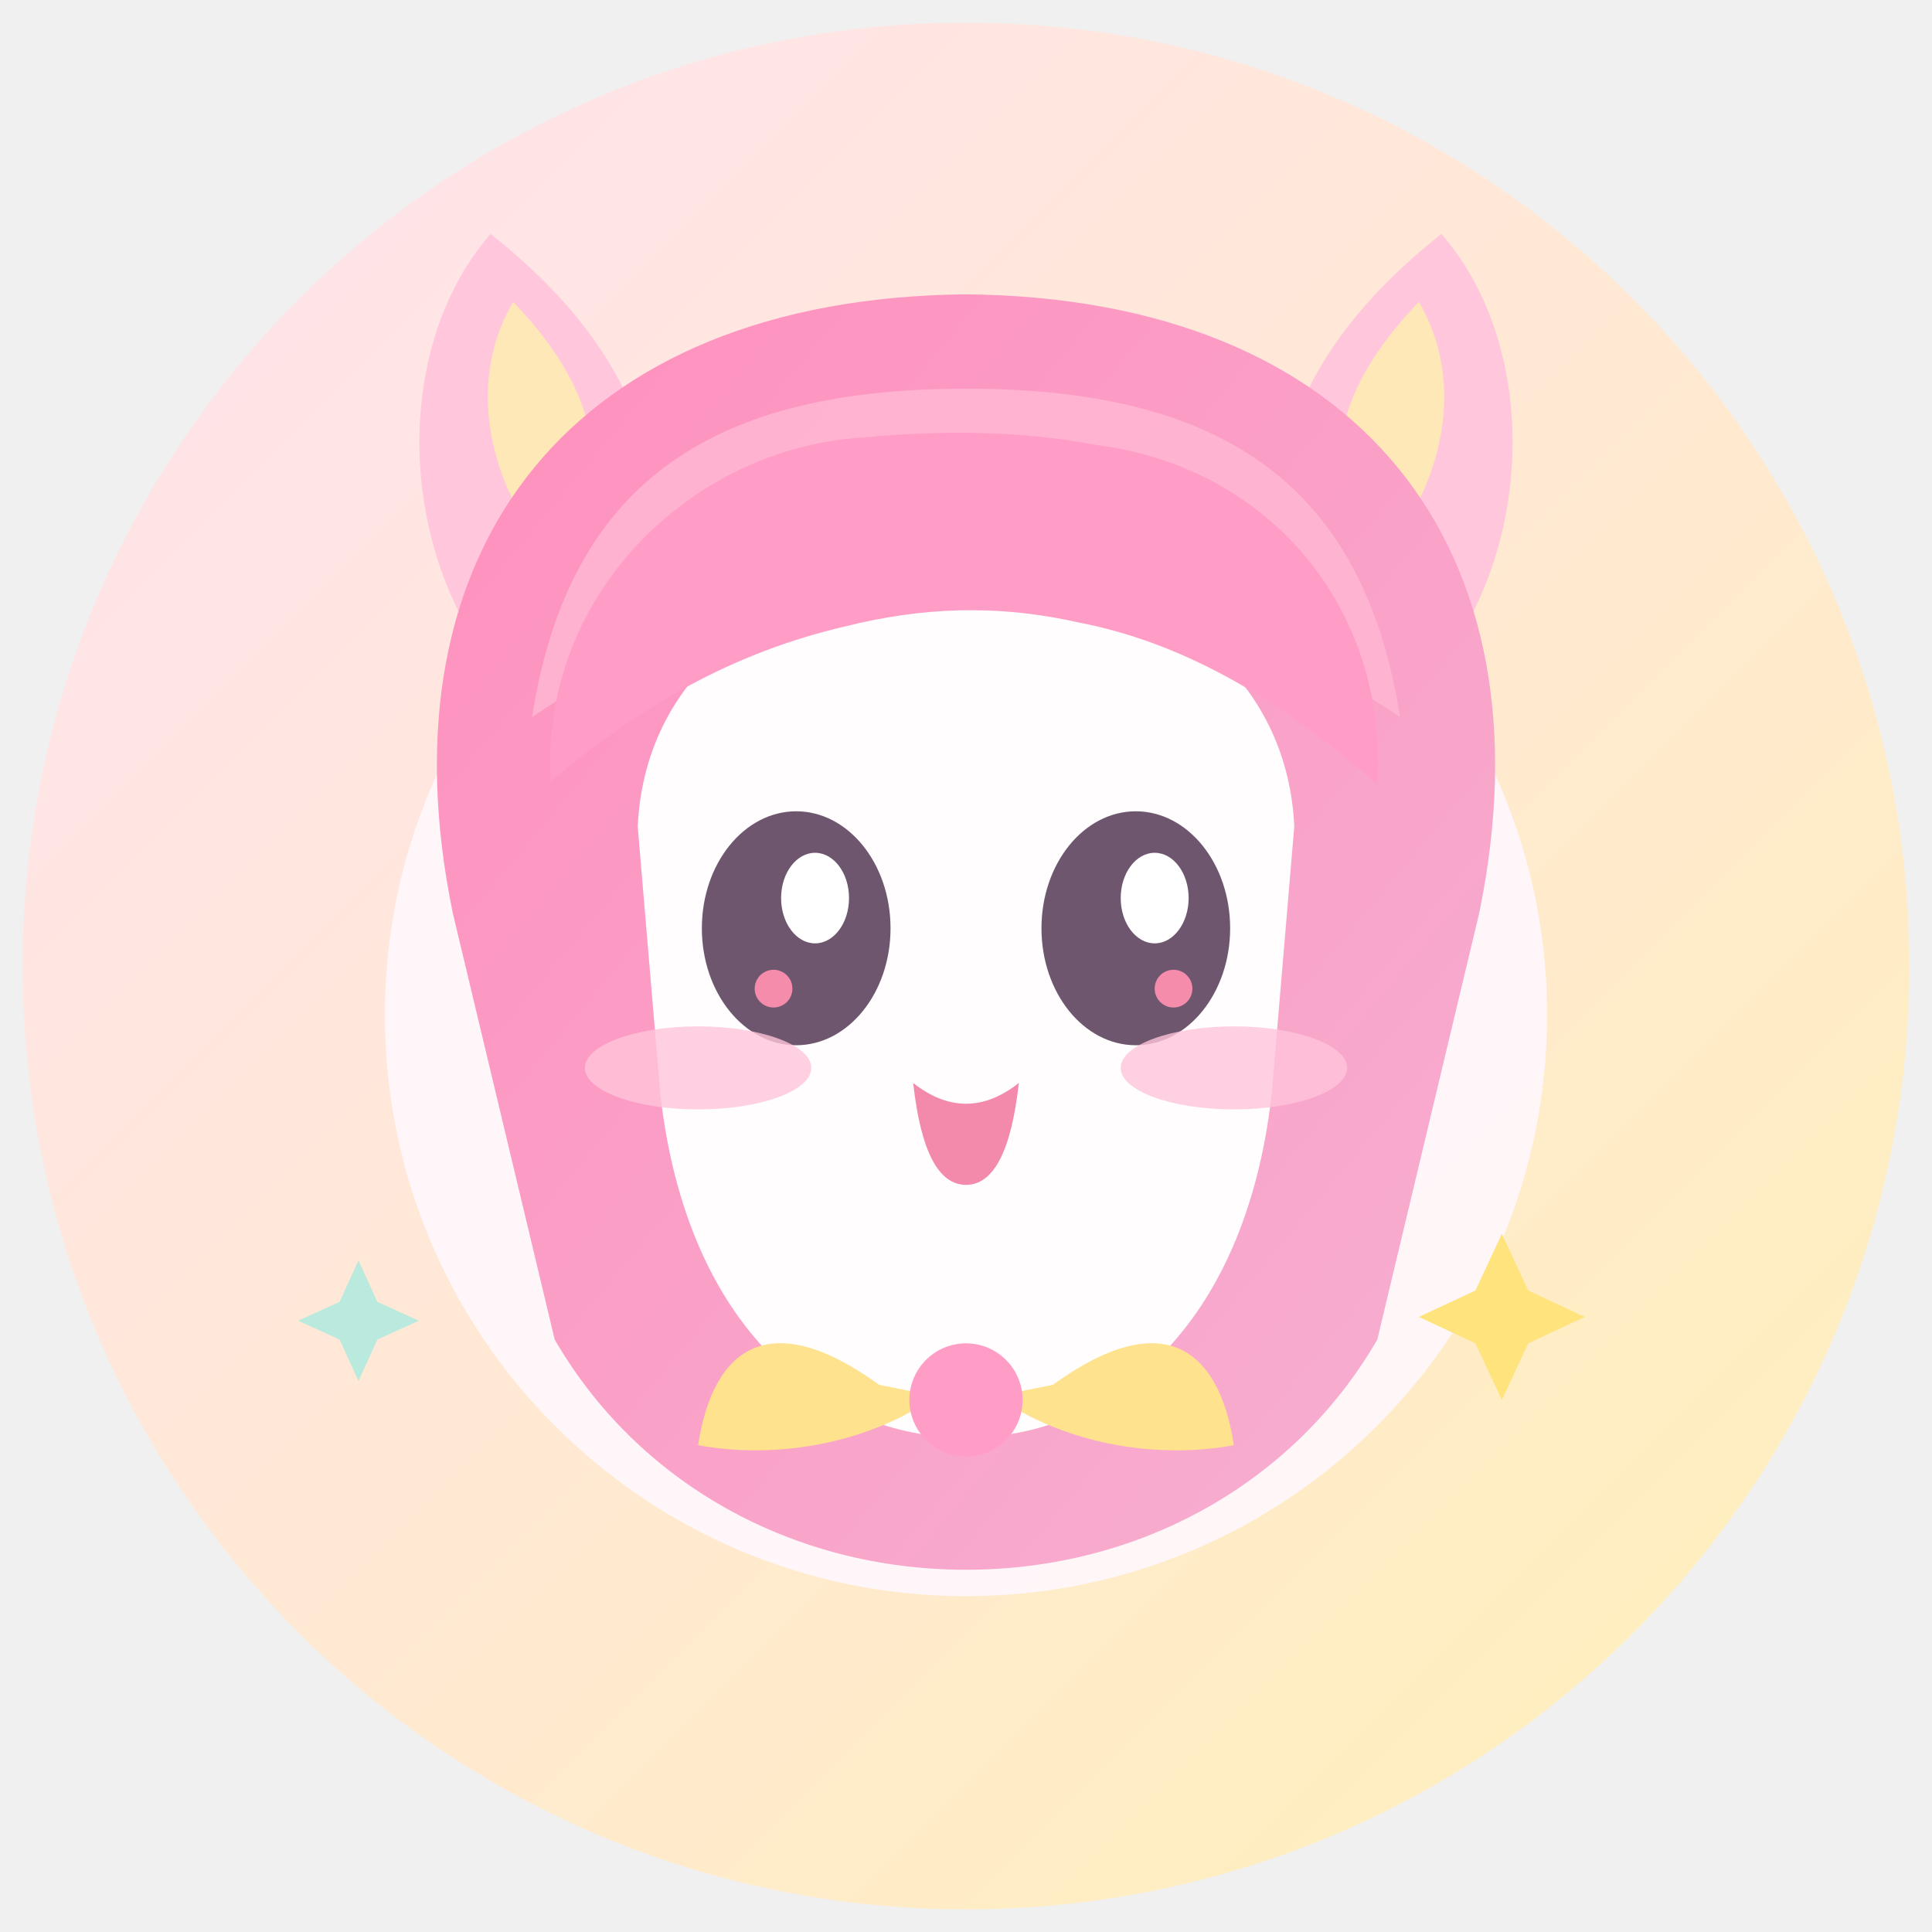
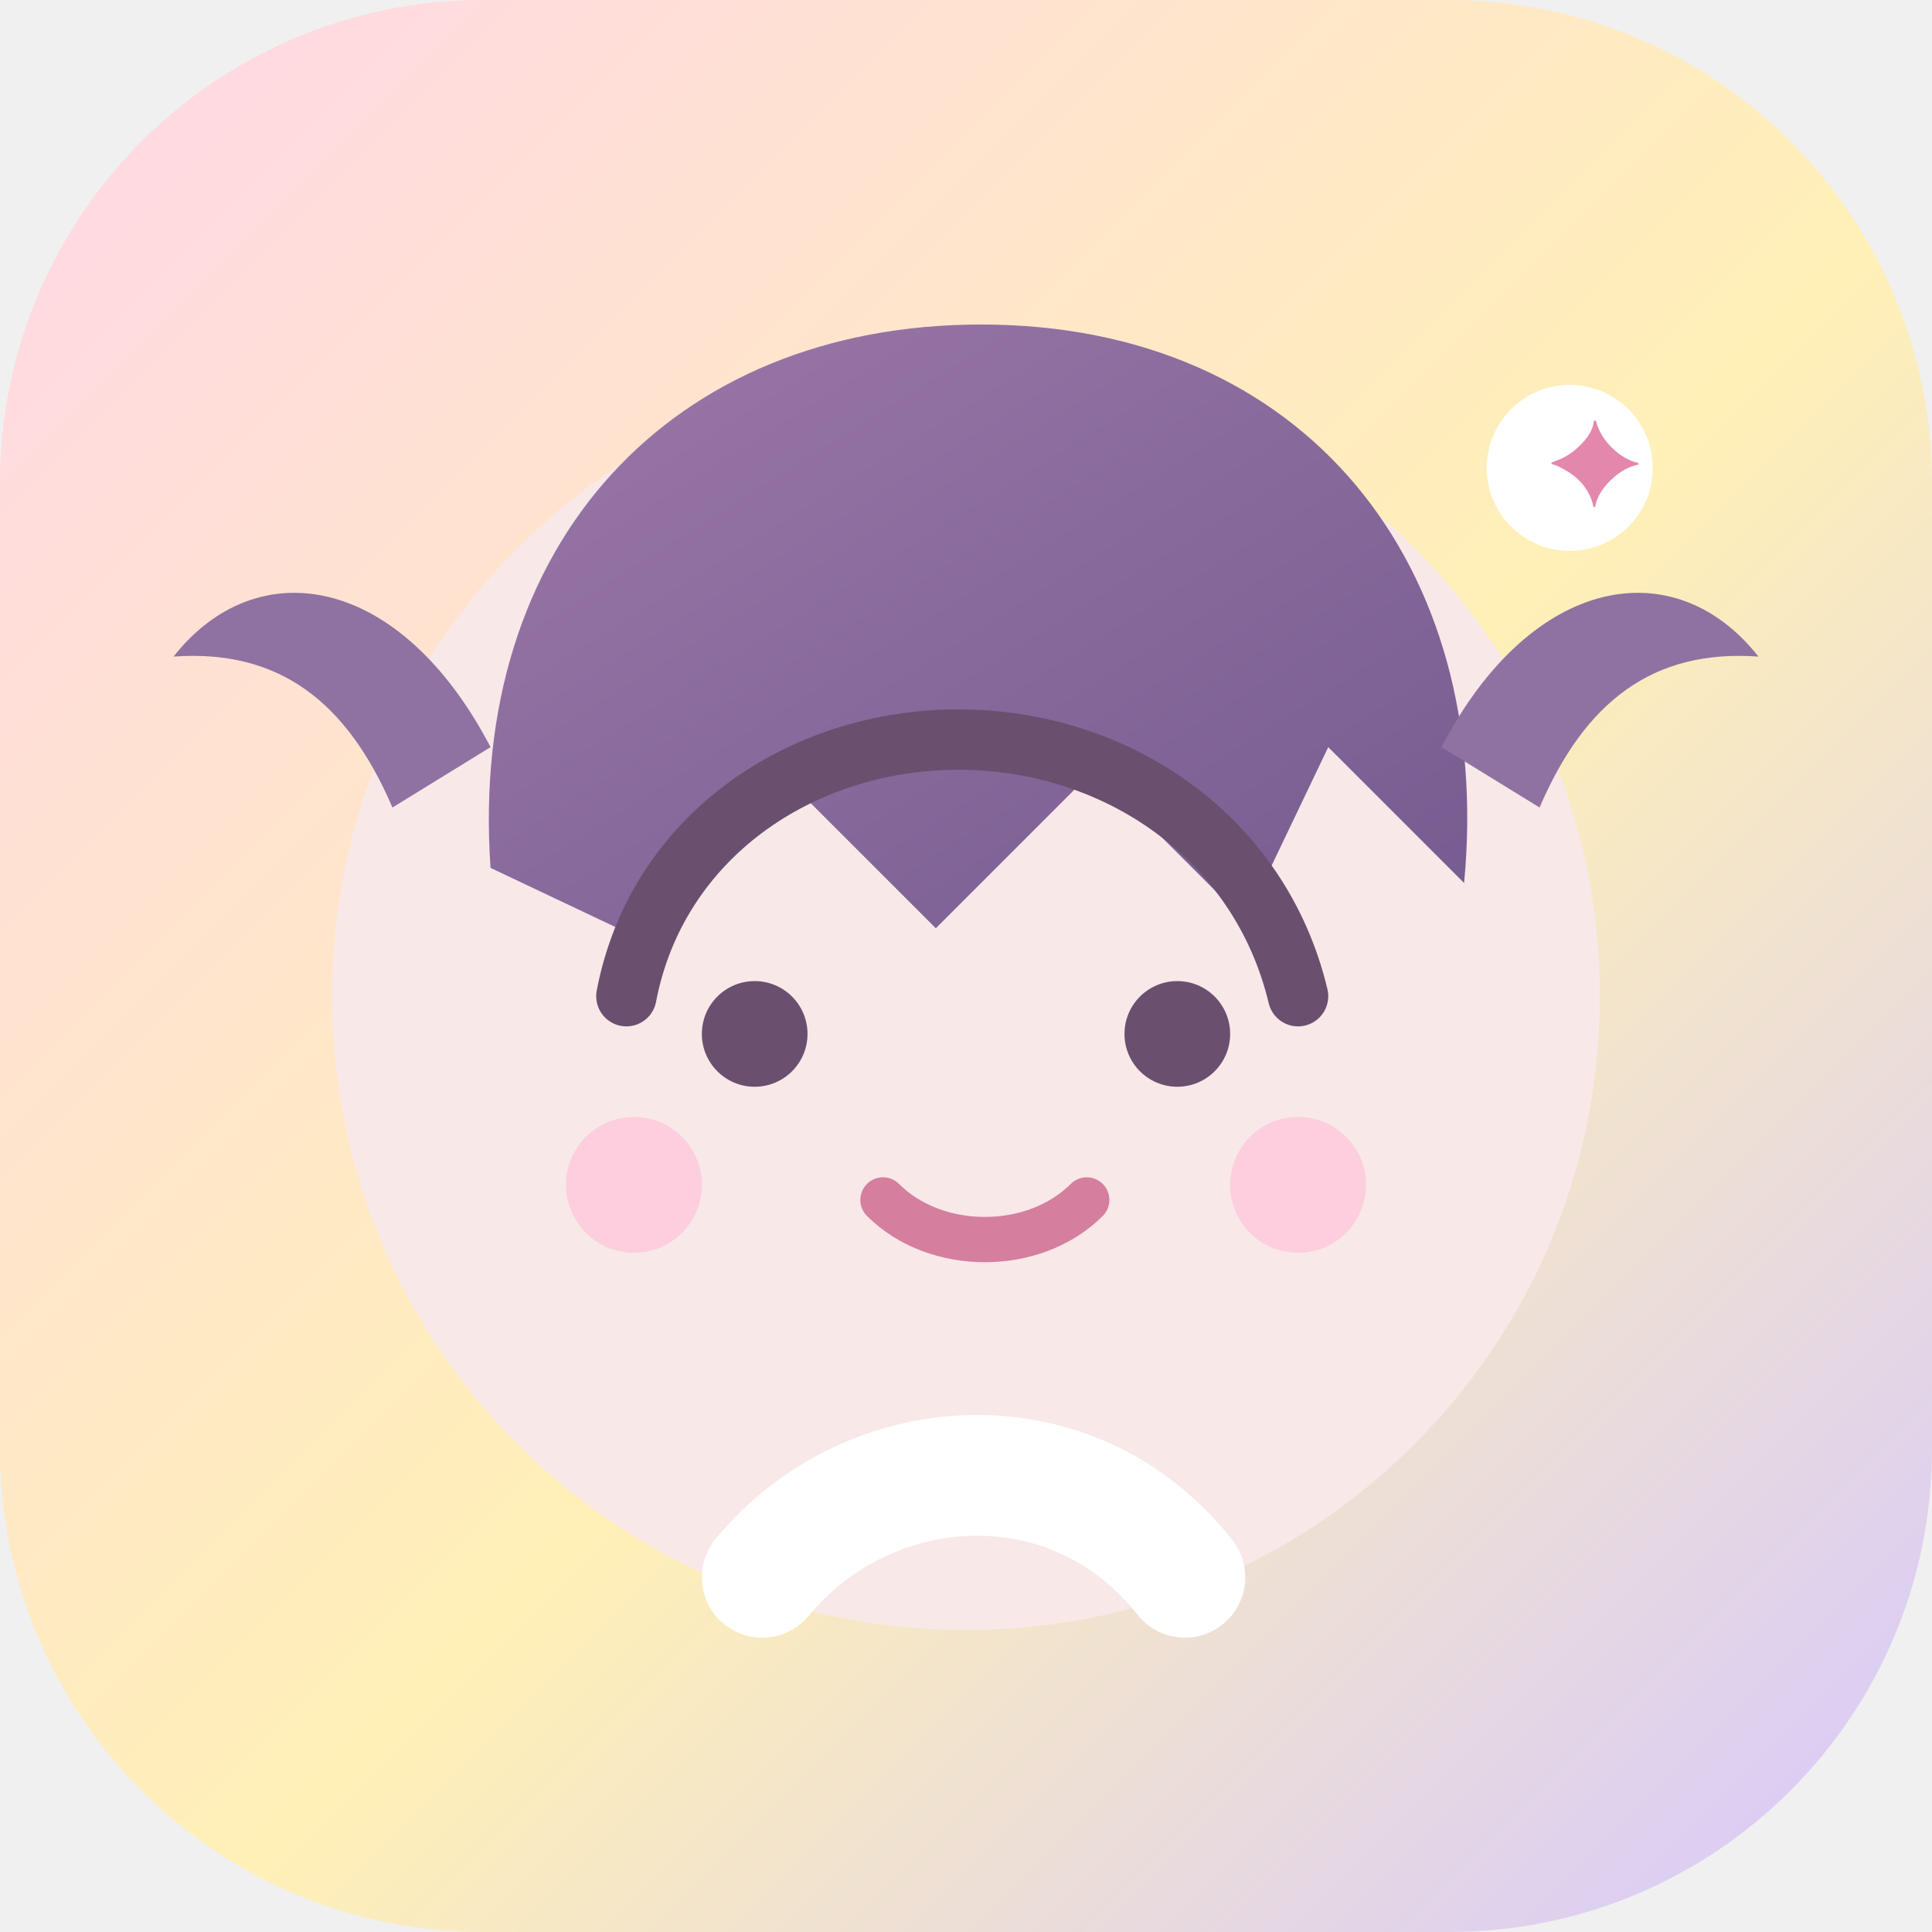
- <svg xmlns="http://www.w3.org/2000/svg" viewBox="0 0 512 512">
+ <svg xmlns="http://www.w3.org/2000/svg" viewBox="0 0 256 256">
  <defs>
    <linearGradient id="bg" x1="0" y1="0" x2="1" y2="1">
-       <stop stop-color="#ffe2ef" />
-       <stop offset="1" stop-color="#fff0b8" />
+       <stop stop-color="#FFD6E8" />
+       <stop offset=".55" stop-color="#FFF0B7" />
+       <stop offset="1" stop-color="#D5C7FF" />
    </linearGradient>
    <linearGradient id="hair" x1="0" y1="0" x2="1" y2="1">
-       <stop stop-color="#ff8fbd" />
-       <stop offset="1" stop-color="#f6b0d1" />
+       <stop stop-color="#9B78A8" />
+       <stop offset="1" stop-color="#765B90" />
    </linearGradient>
  </defs>
-   <circle cx="256" cy="256" r="250" fill="url(#bg)" />
-   <circle cx="256" cy="269" r="154" fill="#fff7fb" opacity=".95" />
-   <path d="M136 183 C105 150 103 93 130 62 C173 96 182 133 169 181Z" fill="#ffc6dc" />
-   <path d="M376 183 C407 150 409 93 382 62 C339 96 330 133 343 181Z" fill="#ffc6dc" />
-   <path d="M140 140 C127 119 126 97 136 80 C156 101 161 119 155 143Z" fill="#ffe8b8" />
-   <path d="M372 140 C385 119 386 97 376 80 C356 101 351 119 357 143Z" fill="#ffe8b8" />
-   <path d="M120 242 C100 145 152 79 256 78 C360 79 412 145 392 242 L365 355 C343 393 302 416 256 416 C210 416 169 393 147 355Z" fill="url(#hair)" />
-   <path d="M141 190 C151 126 191 103 256 103 C321 103 361 126 371 190 C326 160 284 150 256 150 C228 150 186 160 141 190Z" fill="#ffb7d2" opacity=".85" />
-   <path d="M169 219 C171 177 207 151 256 151 C305 151 341 177 343 219 L337 290 C330 352 294 381 256 381 C218 381 182 352 175 290Z" fill="#fffdfd" />
-   <path d="M146 207 C143 158 183 119 228 116 C249 114 270 114 291 118 C337 124 368 162 365 208 C338 184 312 170 286 165 C264 160 244 161 224 166 C194 173 170 187 146 207Z" fill="#ff9dc6" />
-   <ellipse cx="211" cy="246" rx="25" ry="31" fill="#6e566f" />
-   <ellipse cx="301" cy="246" rx="25" ry="31" fill="#6e566f" />
-   <ellipse cx="216" cy="238" rx="9" ry="12" fill="#fff" />
-   <ellipse cx="306" cy="238" rx="9" ry="12" fill="#fff" />
-   <circle cx="205" cy="262" r="5" fill="#f68cac" />
-   <circle cx="311" cy="262" r="5" fill="#f68cac" />
-   <ellipse cx="185" cy="283" rx="30" ry="11" fill="#ffc4d9" opacity=".8" />
-   <ellipse cx="327" cy="283" rx="30" ry="11" fill="#ffc4d9" opacity=".8" />
-   <path d="M242 287 Q256 298 270 287 Q267 314 256 314 Q245 314 242 287Z" fill="#f38aac" />
-   <path d="M233 367 C204 346 189 357 185 383 C207 387 231 382 248 370Z" fill="#ffe28e" />
-   <path d="M279 367 C308 346 323 357 327 383 C305 387 281 382 264 370Z" fill="#ffe28e" />
-   <circle cx="256" cy="371" r="15" fill="#ff9dc6" />
-   <path d="M398 327 l7 15 15 7-15 7-7 15-7-15-15-7 15-7z" fill="#ffe37d" />
-   <path d="M95 334 l5 11 11 5-11 5-5 11-5-11-11-5 11-5z" fill="#b9eadd" />
+   <rect width="256" height="256" rx="64" fill="url(#bg)" />
+   <circle cx="128" cy="132" r="84" fill="#F8E8E8" />
+   <path d="M65 115C62 72 89 43 130 43c43 0 68 32 64 74l-18-18-11 23-20-20-21 21-20-20-20 21z" fill="url(#hair)" />
+   <path d="M83 132c4-21 23-34 44-34s40 13 45 34" fill="none" stroke="#6A4F6F" stroke-width="8" stroke-linecap="round" />
+   <circle cx="100" cy="137" r="7" fill="#6A4F6F" />
+   <circle cx="156" cy="137" r="7" fill="#6A4F6F" />
+   <path d="M117 159c7 7 20 7 27 0" fill="none" stroke="#D57E9E" stroke-width="6" stroke-linecap="round" />
+   <circle cx="84" cy="157" r="9" fill="#FFC5D9" opacity=".75" />
+   <circle cx="172" cy="157" r="9" fill="#FFC5D9" opacity=".75" />
+   <path d="M65 99c-12-23-31-26-42-12 14-1 23 6 29 20zM191 99c12-23 31-26 42-12-14-1-23 6-29 20z" fill="#8F72A1" />
+   <path d="M101 209c14-17 41-19 56 0" fill="none" stroke="#FFFFFF" stroke-width="16" stroke-linecap="round" />
+   <circle cx="208" cy="62" r="11" fill="#FFF" />
+   <text x="205" y="67" font-size="16" fill="#E487AC">✦</text>
</svg>
